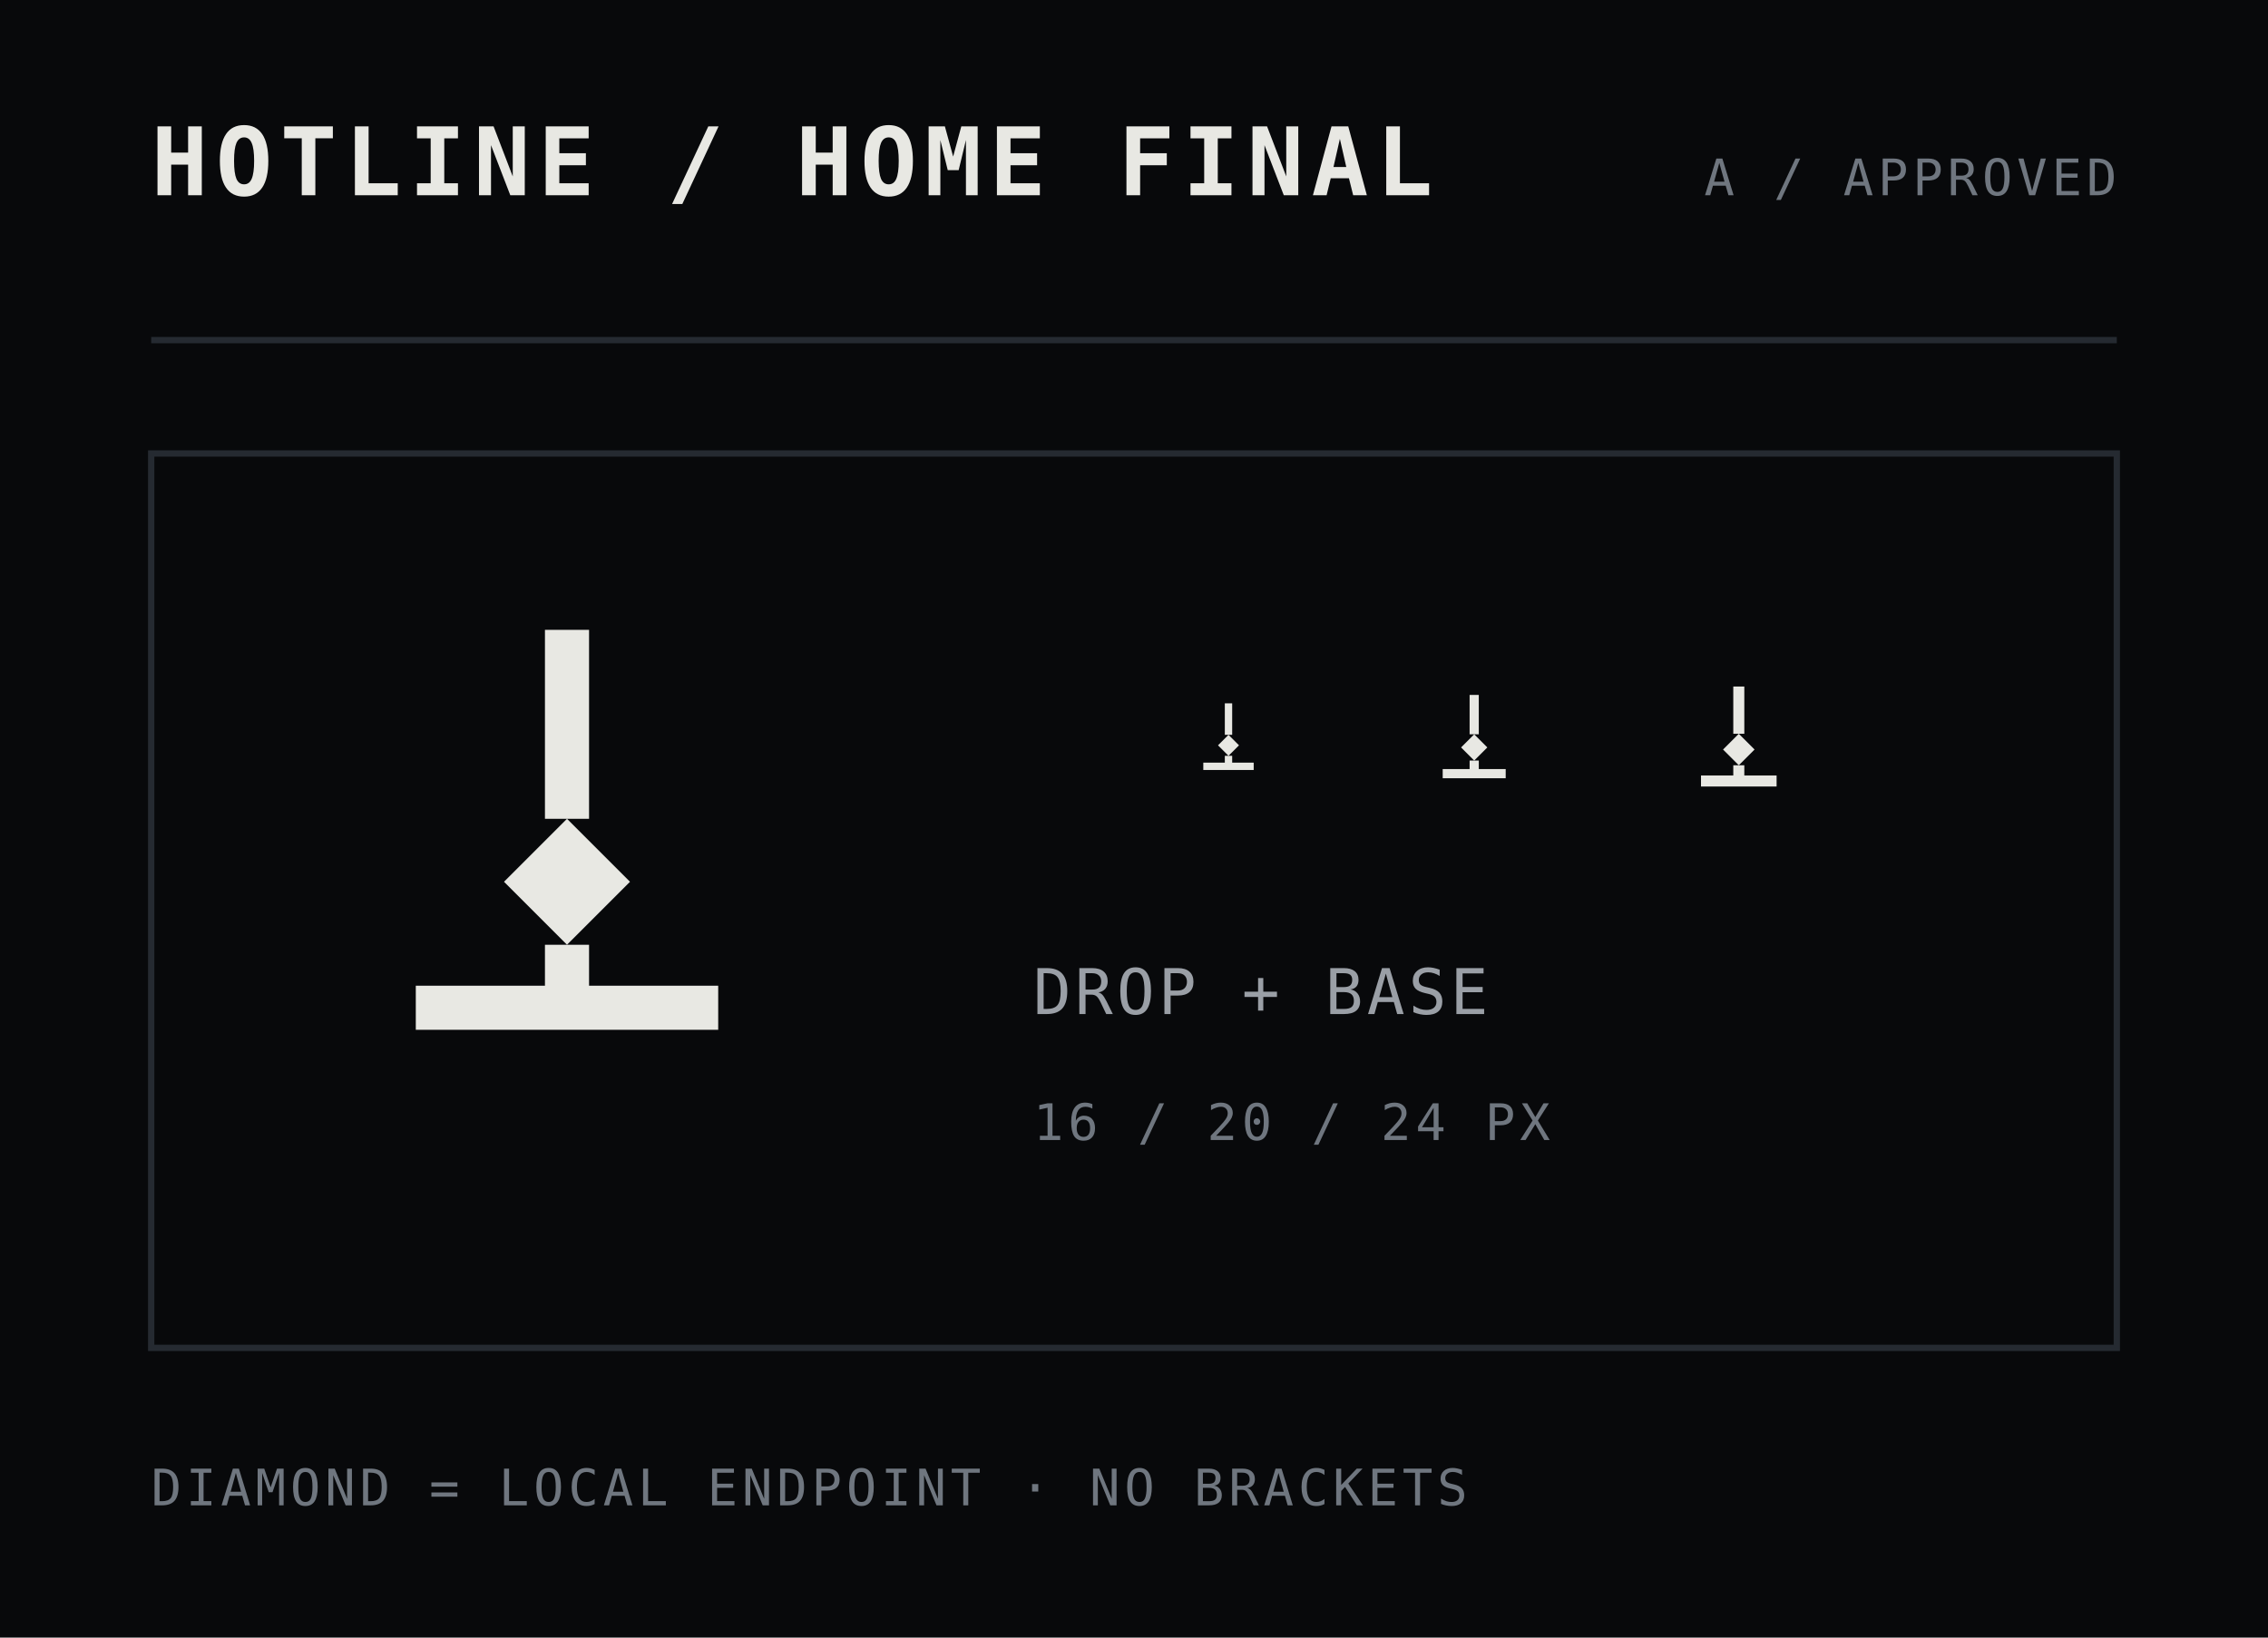
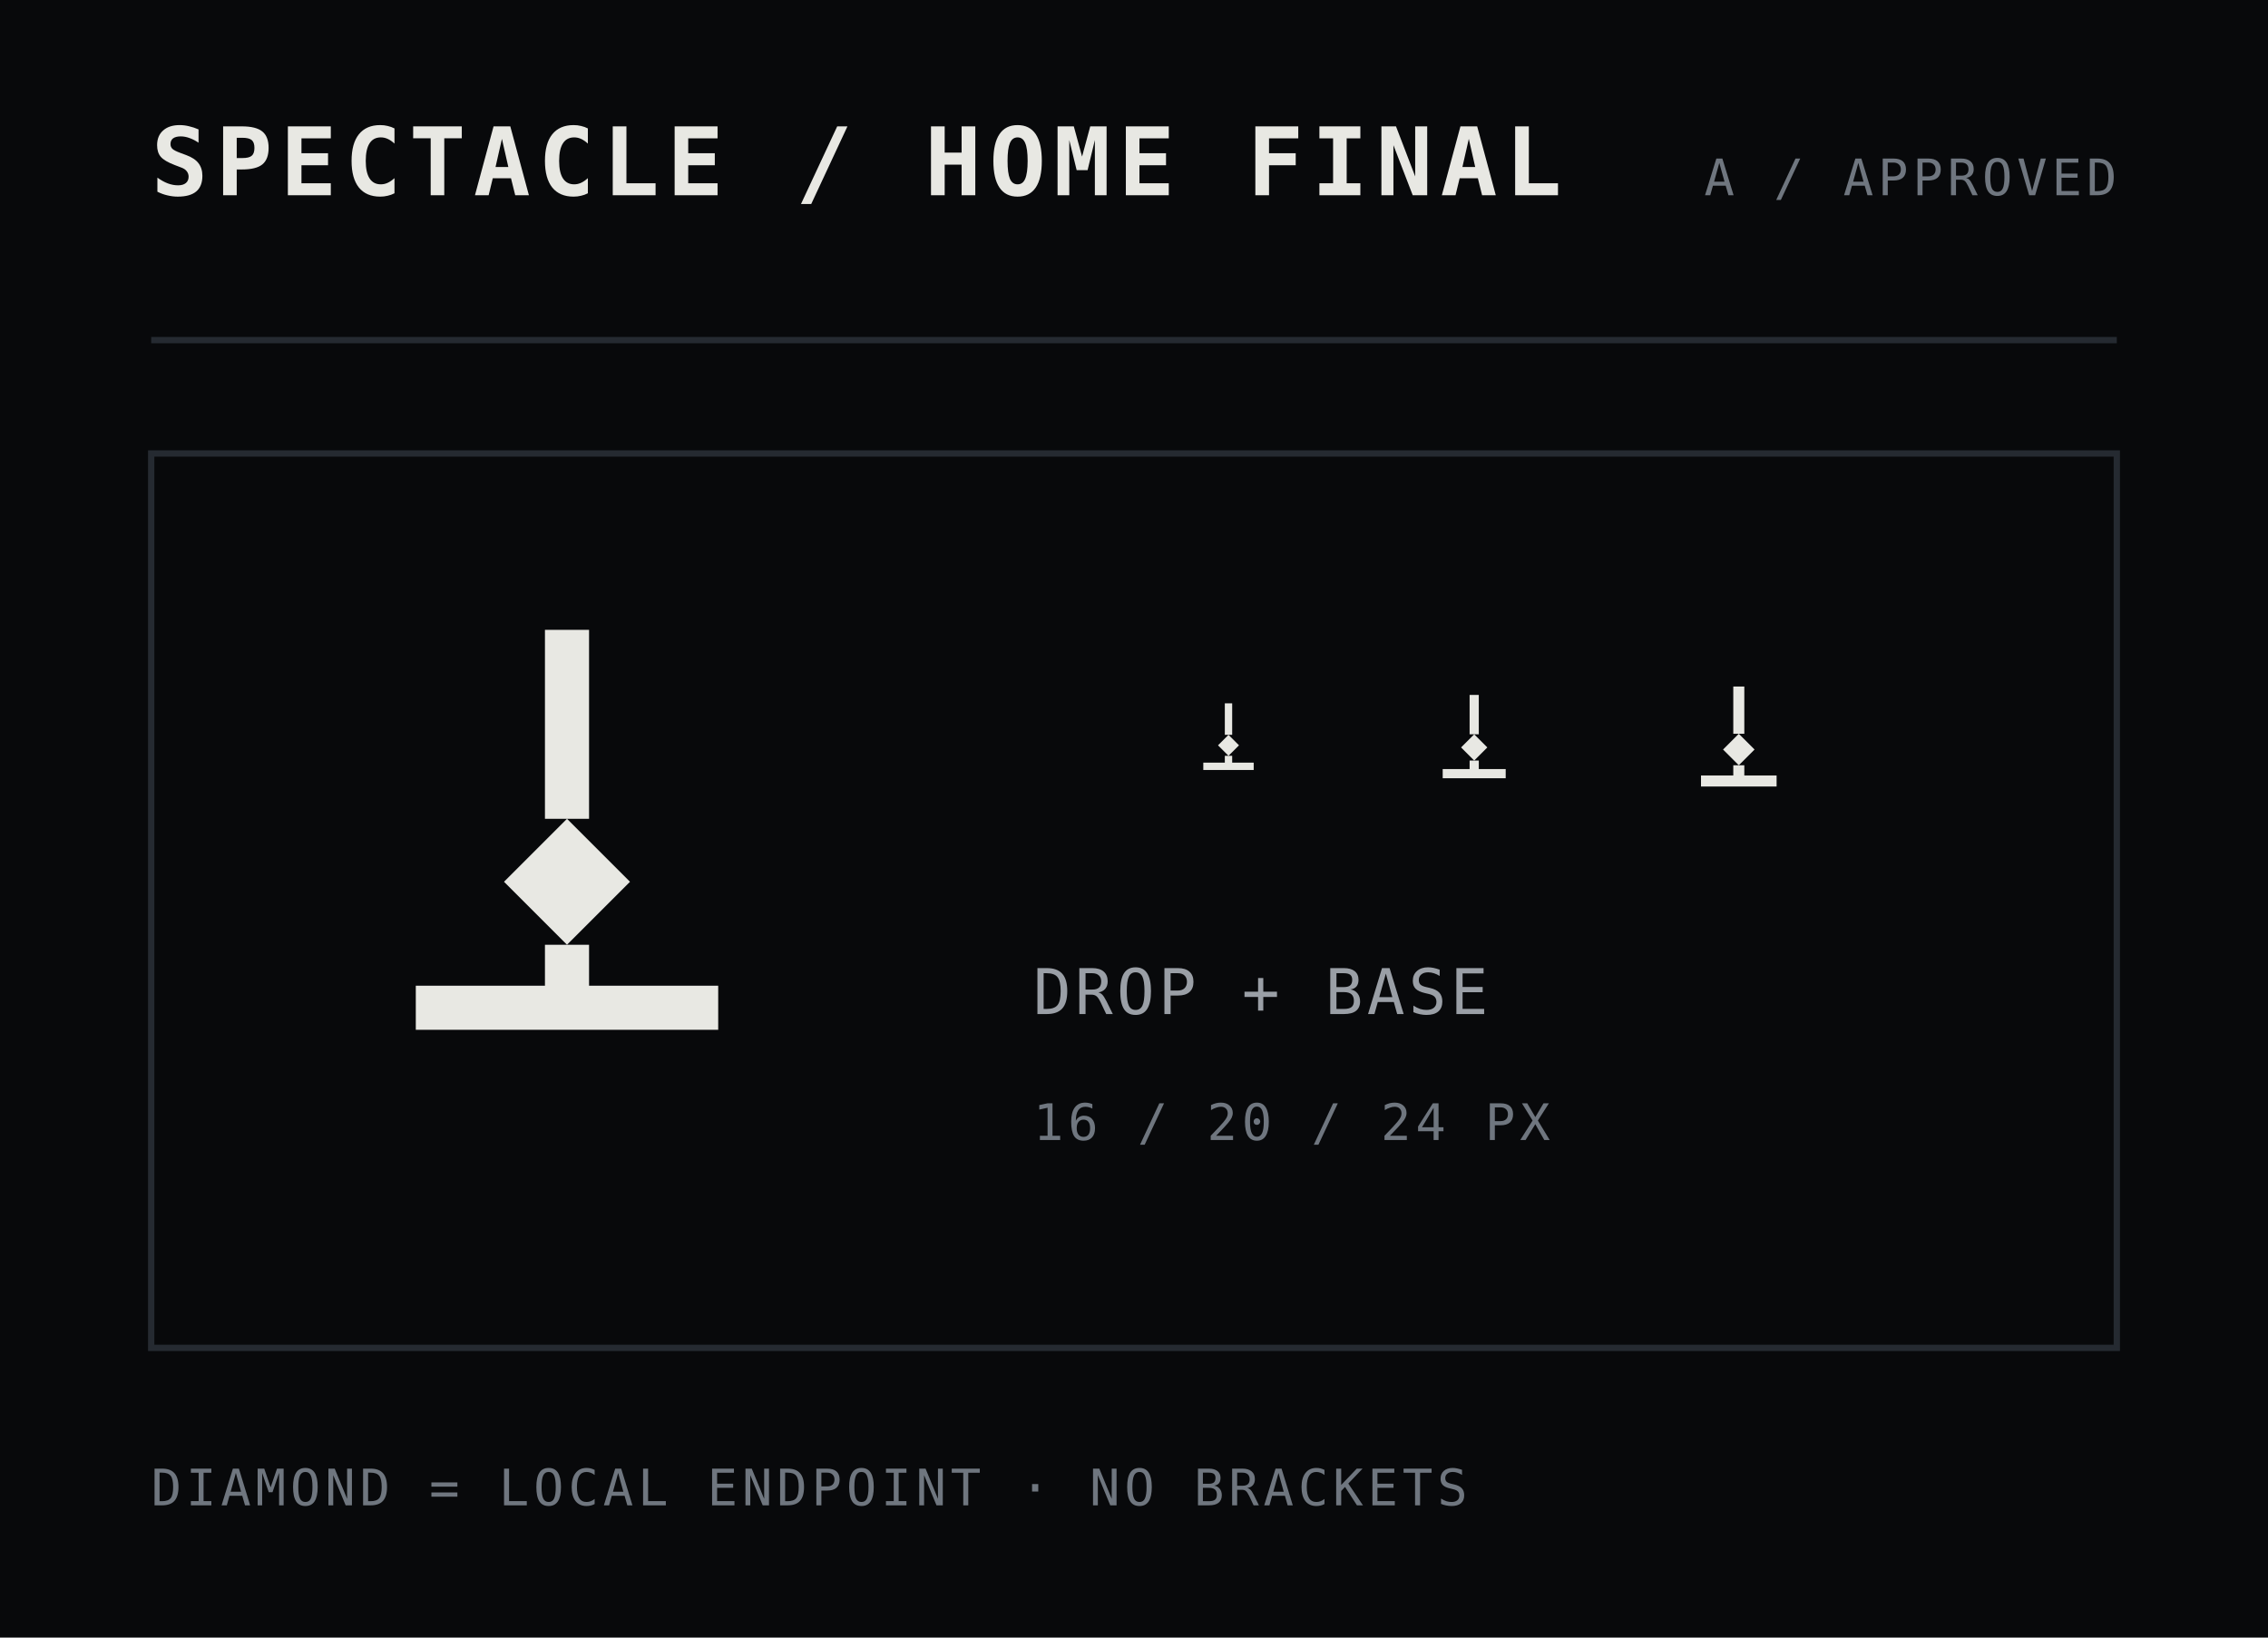
<svg xmlns="http://www.w3.org/2000/svg" width="360" height="260" viewBox="0 0 360 260">
  <style>
    .title { fill: #E8E8E3; font: 600 15px "IBM Plex Mono", "DejaVu Sans Mono", monospace; letter-spacing: 1.2px; }
    .meta { fill: #6F767F; font: 8px "IBM Plex Mono", "DejaVu Sans Mono", monospace; letter-spacing: .7px; }
    .label { fill: #9A9FA6; font: 10px "IBM Plex Mono", "DejaVu Sans Mono", monospace; letter-spacing: .6px; }
    .cell { fill: #08090B; stroke: #252A31; stroke-width: 1; }
    .route { fill: none; stroke: currentColor; stroke-width: 1.75; stroke-linecap: butt; stroke-linejoin: miter; }
    .node { fill: currentColor; }
    .glyph { color: #E8E8E3; }
  </style>
  <defs>
    <symbol id="home" viewBox="0 0 24 24">
      <path class="route" d="M12 4V11.5M12 16.5V19M6 19H18" />
      <path class="node" d="M12 11.5L14.5 14L12 16.5L9.5 14Z" />
    </symbol>
  </defs>
  <rect width="360" height="260" fill="#08090B" />
-   <text class="title" x="24" y="31">HOTLINE / HOME FINAL</text>
+   <text class="title" x="24" y="31">SPECTACLE / HOME FINAL</text>
  <text class="meta" x="336" y="31" text-anchor="end">A / APPROVED</text>
  <path d="M24 54H336" stroke="#252A31" />
  <rect class="cell" x="24" y="72" width="312" height="142" />
  <use class="glyph" href="#home" x="42" y="84" width="96" height="96" />
  <use class="glyph" href="#home" x="187" y="109" width="16" height="16" />
  <use class="glyph" href="#home" x="224" y="107" width="20" height="20" />
  <use class="glyph" href="#home" x="264" y="105" width="24" height="24" />
  <text class="label" x="164" y="161">DROP + BASE</text>
  <text class="meta" x="164" y="181">16 / 20 / 24 PX</text>
  <text class="meta" x="24" y="239">DIAMOND = LOCAL ENDPOINT · NO BRACKETS</text>
</svg>
